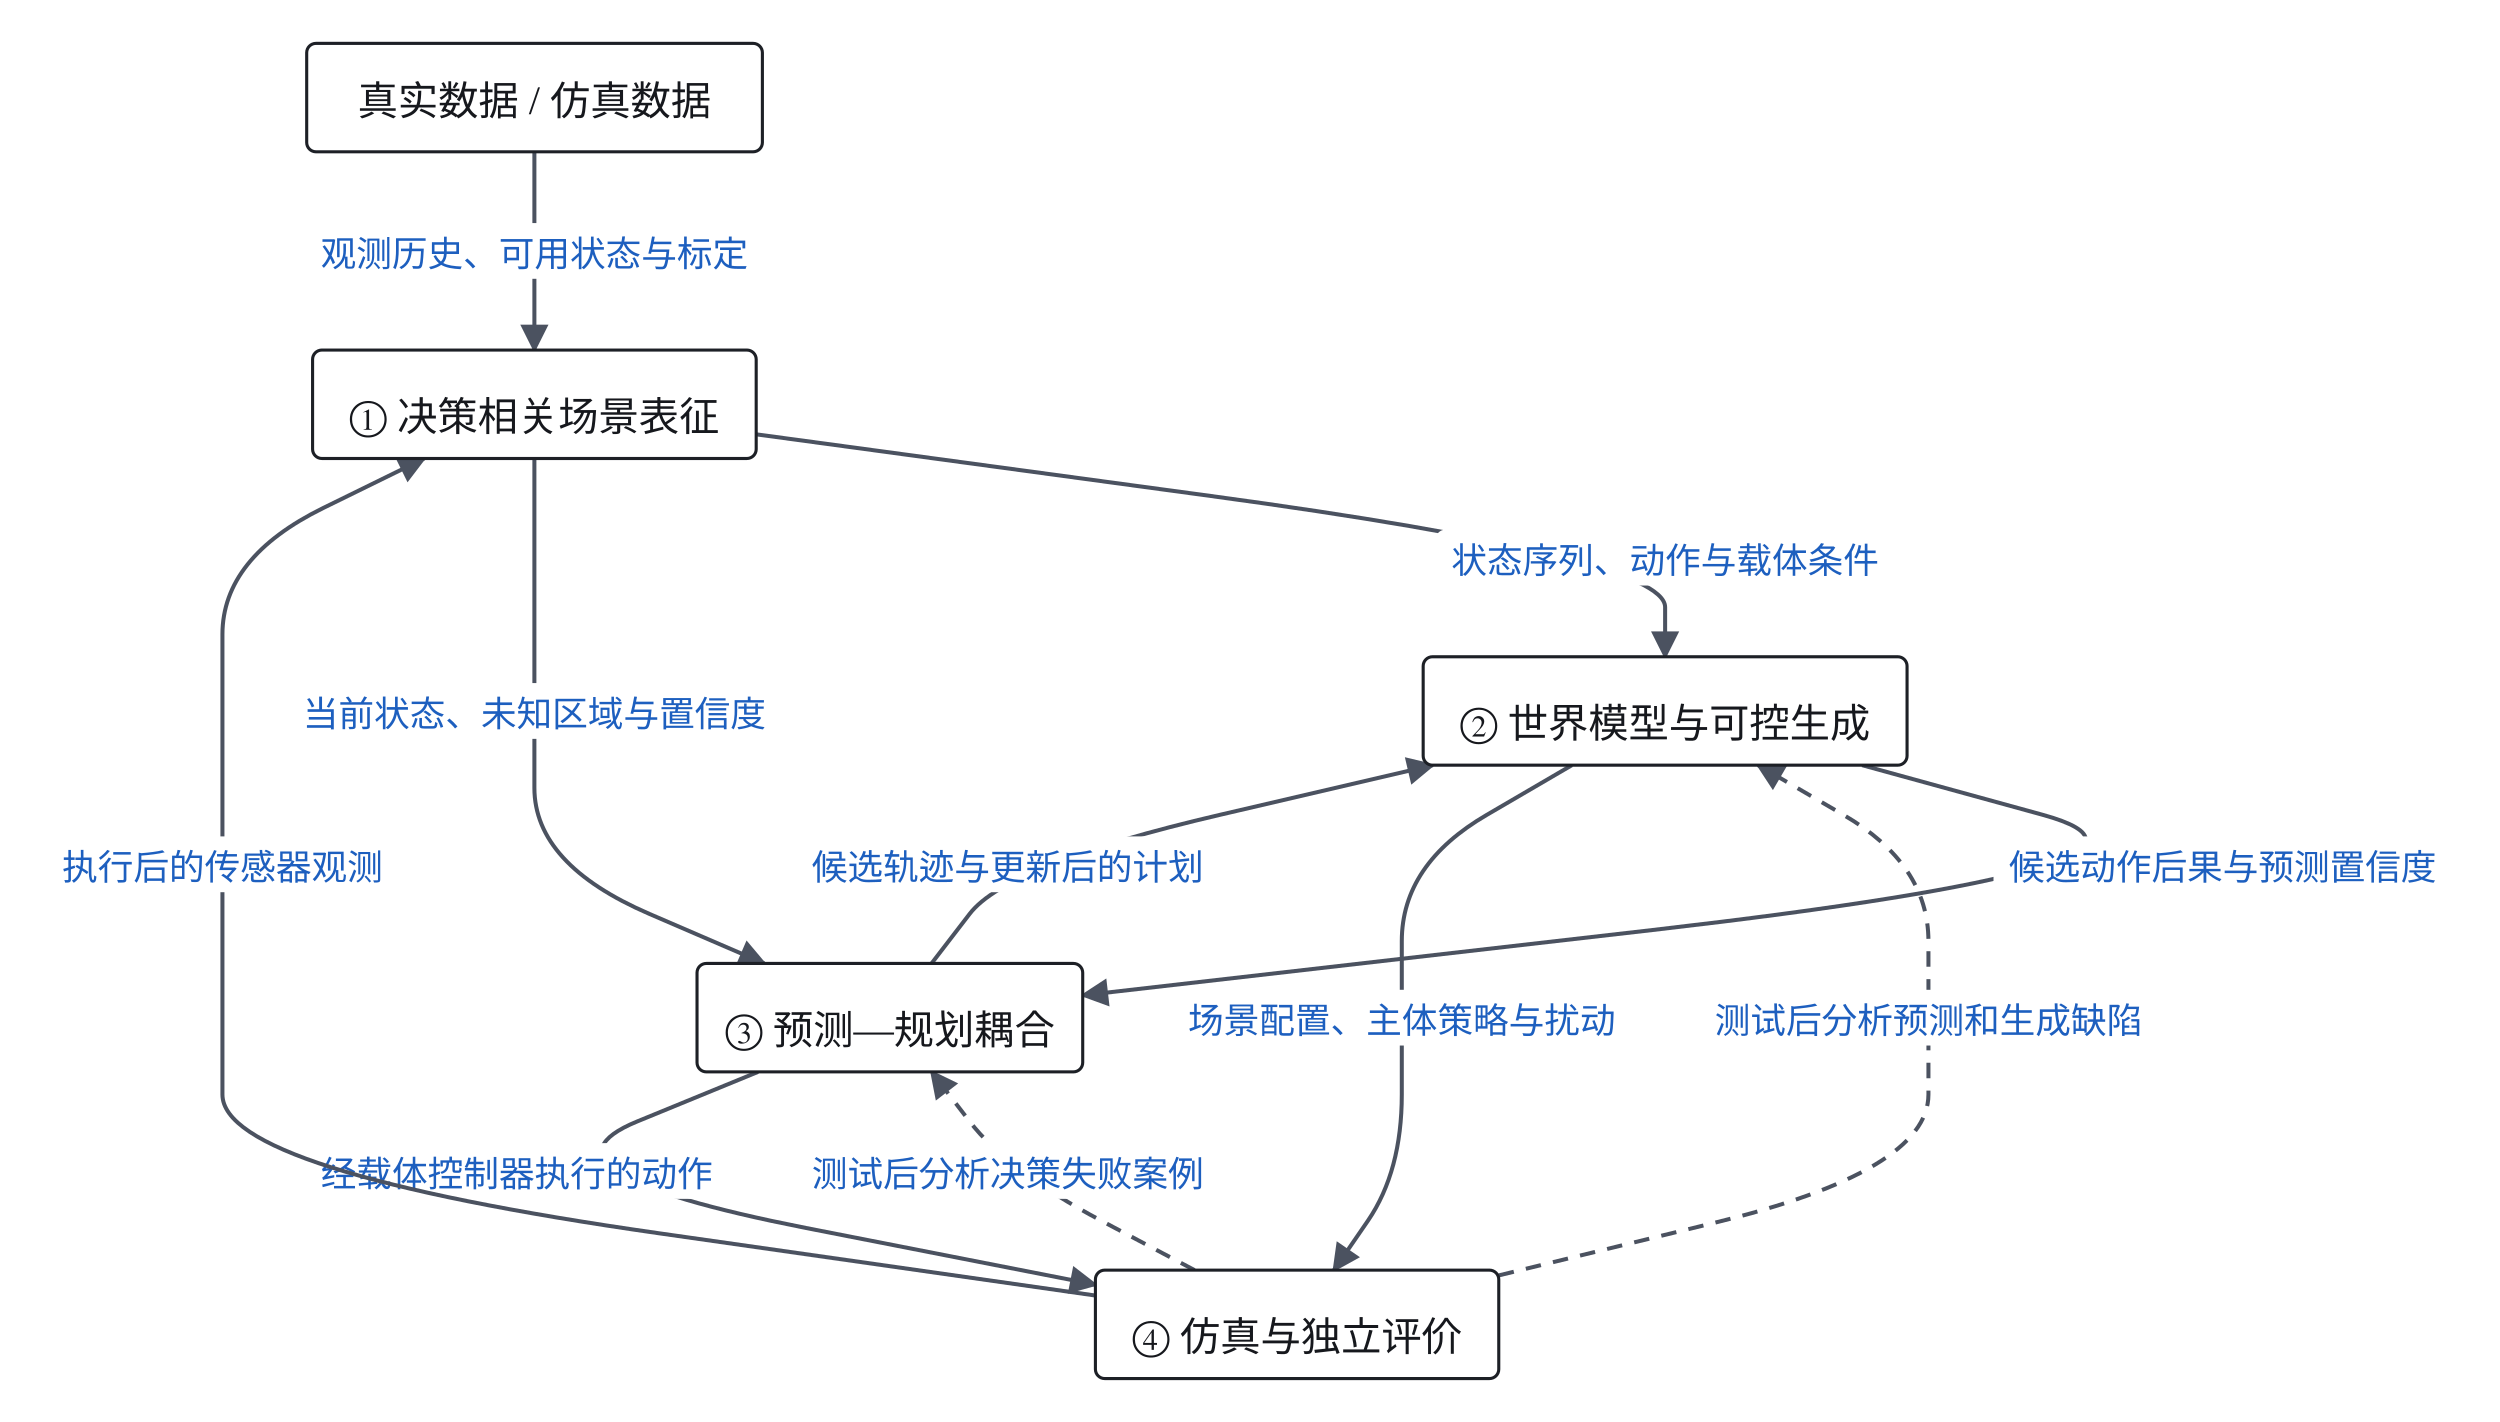
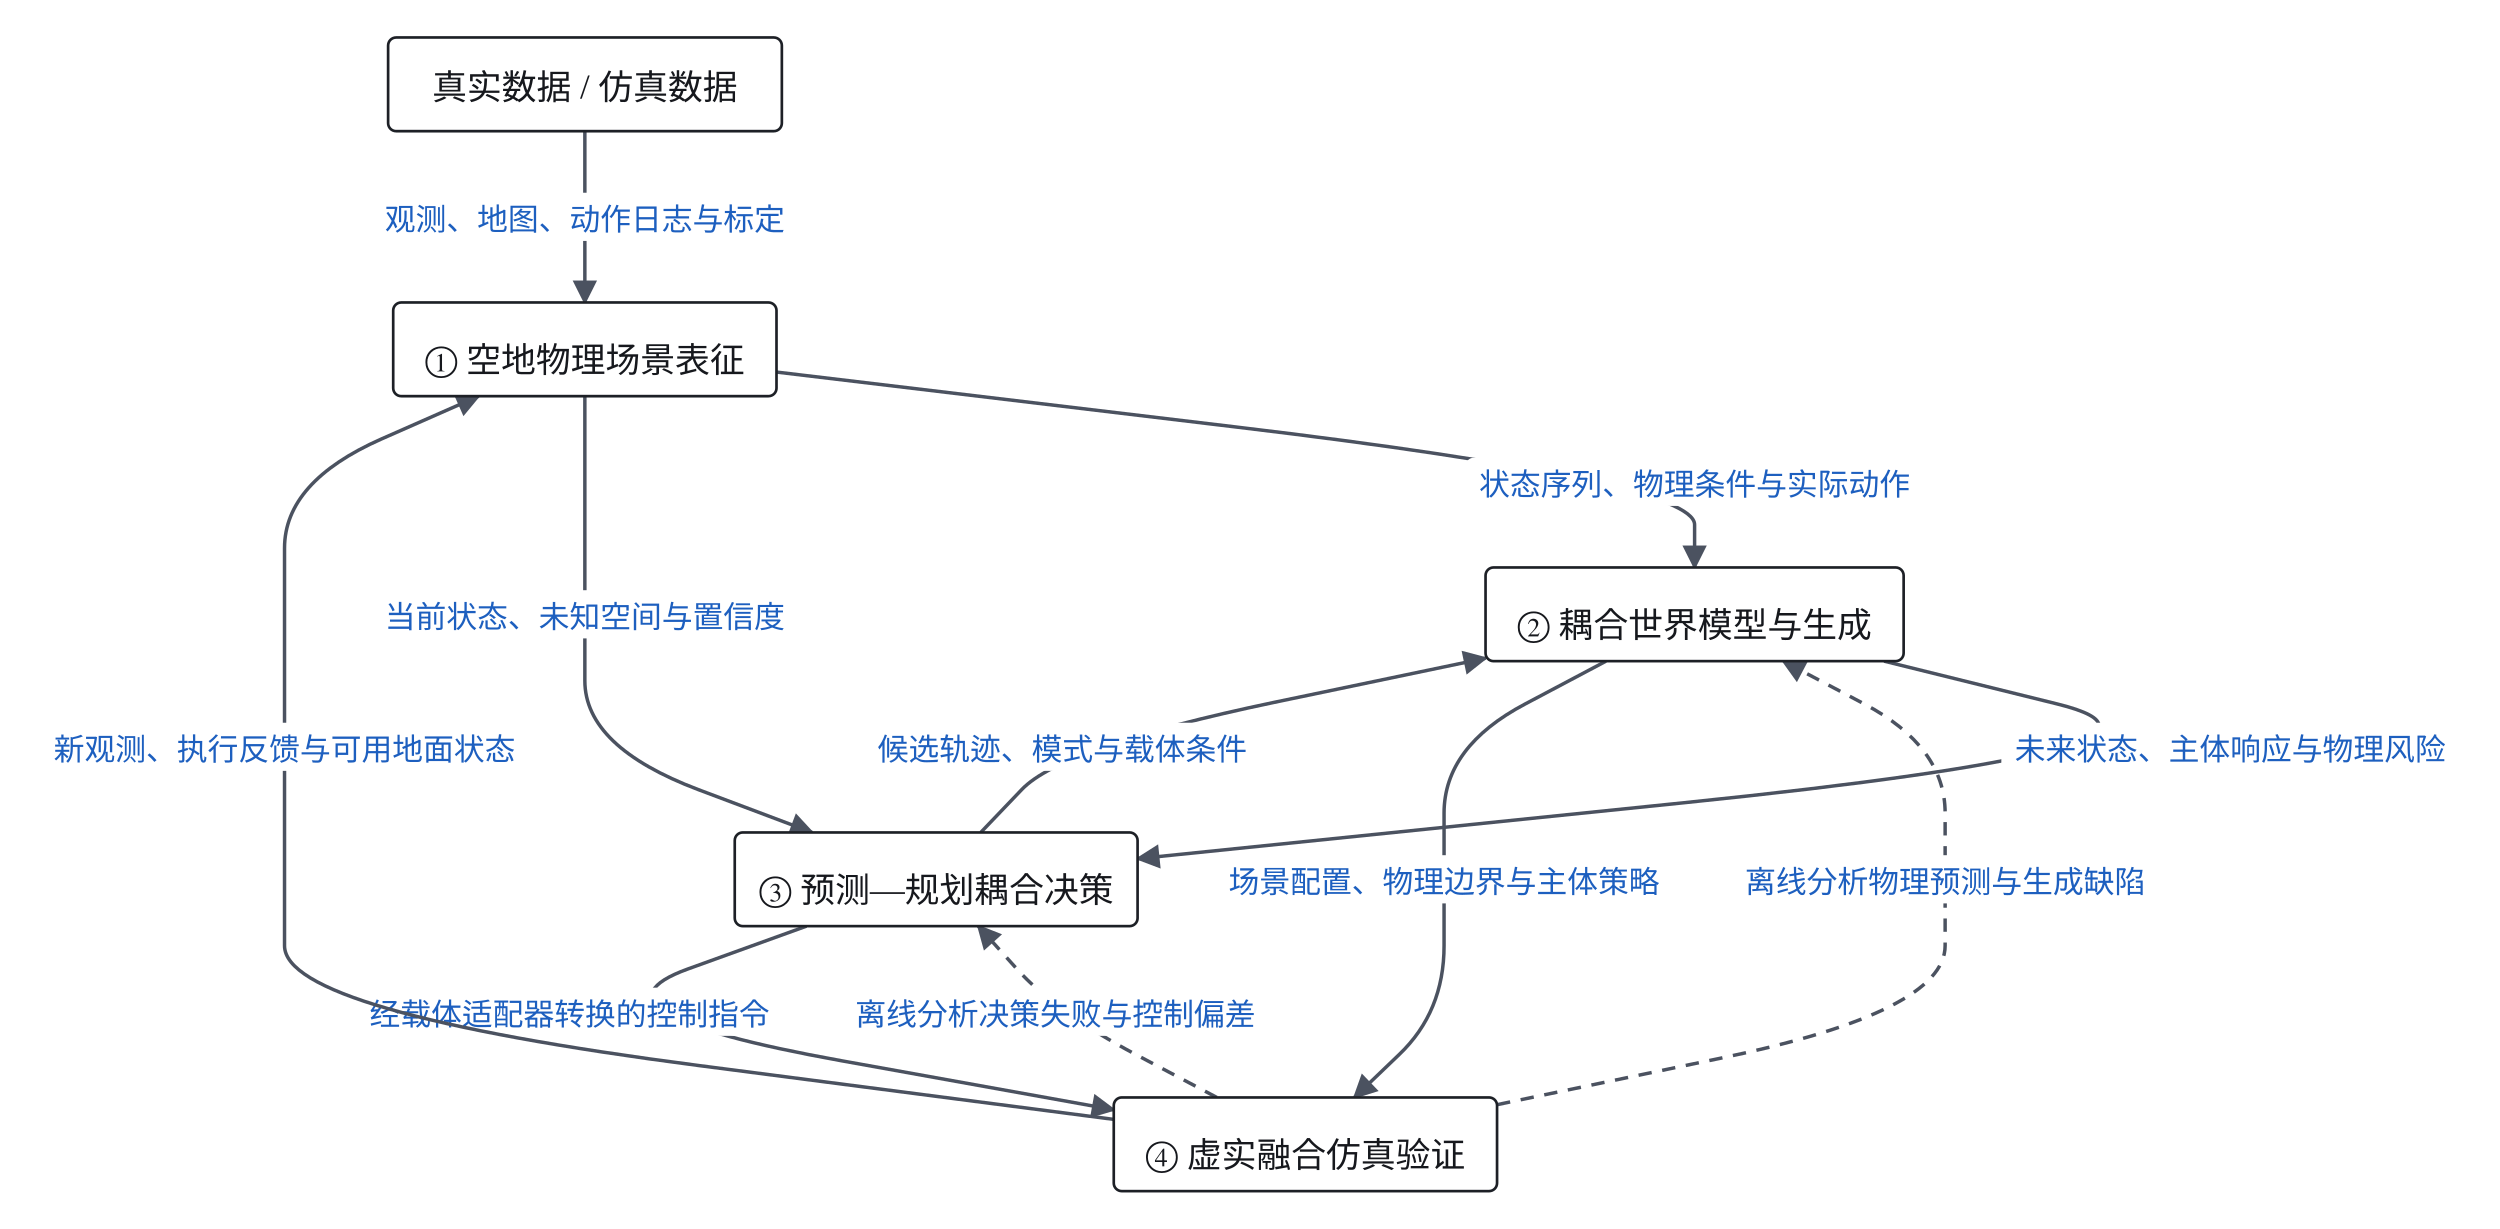
- <svg xmlns="http://www.w3.org/2000/svg" class="am-diagram" viewBox="0 0 807 459" width="807" height="459" role="img" aria-label="流程图：真实数据 / 仿真数据、① 决策相关场景表征、② 世界模型与可控生成、③ 预测—规划耦合、④ 仿真与独立评价">
+ <svg xmlns="http://www.w3.org/2000/svg" class="am-diagram" viewBox="0 0 934 459" width="768" height="377.43" role="img" aria-label="流程图：真实数据 / 仿真数据、① 空地物理场景表征、② 耦合世界模型与生成、③ 预测—规划耦合决策、④ 虚实融合仿真验证">
  <style>.am-diagram { margin: 0; overflow-x: auto; text-align: center; }
/* Embedded previews can lose html[data-theme]; the fallbacks keep diagrams readable, and defined theme variables still win. */
- svg { max-width: 100%; height: auto; font-family: var(--font-sans, sans-serif); }
+ svg { font-family: var(--font-sans, sans-serif); }
.am-diagram text { fill: var(--ink, #16181d); font-size: 13px; }
.am-node-shape { fill: var(--paper, #ffffff); stroke: var(--line, #1d2026); stroke-width: var(--bw, 1.5px); }
.am-node--hi .am-node-shape { fill: var(--accent-bg, #e4ecf8); stroke: var(--accent, #1d5fbf); }
.am-node--hi text { fill: var(--accent, #1d5fbf); font-weight: 600; }
.am-edge { fill: none; stroke: var(--ink-2, #4b5260); stroke-width: 1.3; }
.am-edge--dashed { stroke-dasharray: 5 4; }
.am-arrow { fill: var(--ink-2, #4b5260); }
.am-edge-label rect { fill: var(--paper, #ffffff); }
- .am-diagram .am-edge-label text { fill: var(--accent, #1d5fbf); font-size: 11.5px; }
- .am-cluster { fill: var(--fill, #f3f5f8); stroke: var(--line-2, #d6dae1); stroke-width: 1; stroke-dasharray: 4 3; }
- .am-diagram .am-cluster-label { fill: var(--ink-2, #4b5260); font: 11px var(--font-mono, monospace); }
- .am-lifeline { stroke: var(--ink-3, #8b929e); stroke-width: 1; stroke-dasharray: 4 4; }
- .am-actor { fill: var(--paper, #ffffff); stroke: var(--line, #1d2026); stroke-width: var(--bw, 1.5px); }
- .am-note { fill: var(--warn-bg, #fdf3e2); stroke: var(--warn, #a8620a); stroke-width: 1; }
- .am-diagram .am-step { fill: var(--ink-3, #8b929e); font: 10px var(--font-mono, monospace); }
- 
- </style>
+ .am-diagram .am-edge-label text { fill: var(--accent, #1d5fbf); font-size: 11.5px; }</style>
  <defs>
    <marker id="am1-arrow" viewBox="0 0 10 10" refX="9" refY="5" markerWidth="7" markerHeight="7" orient="auto-start-reverse">
      <path class="am-arrow" d="M0,0 L10,5 L0,10 z" />
    </marker>
  </defs>
  <g />
  <g>
    <g data-step="0">
-       <path class="am-edge" d="M172.5,49 L172.5,65 Q172.5,81 172.5,97 L172.5,113" marker-end="url(#am1-arrow)" />
+       <path class="am-edge" d="M218.5,49 L218.5,65 Q218.5,81 218.5,97 L218.5,113" marker-end="url(#am1-arrow)" />
      <g class="am-edge-label">
-         <rect x="98.5" y="72" width="148" height="18" rx="3" />
-         <text x="172.5" y="81" text-anchor="middle" dominant-baseline="central">观测历史、可用状态与标定</text>
+         <rect x="138.8" y="72" width="159.5" height="18" rx="3" />
+         <text x="218.5" y="81" text-anchor="middle" dominant-baseline="central">观测、地图、动作日志与标定</text>
      </g>
    </g>
    <g data-step="1">
-       <path class="am-edge" d="M244.1,140.2 L390.8,160.1 Q537.5,180 537.5,196 L537.5,212" marker-end="url(#am1-arrow)" />
+       <path class="am-edge" d="M290.1,139 L461.6,159.5 Q633.1,180 633.1,196 L633.1,212" marker-end="url(#am1-arrow)" />
      <g class="am-edge-label">
-         <rect x="463.5" y="171" width="148" height="18" rx="3" />
-         <text x="537.5" y="180" text-anchor="middle" dominant-baseline="central">状态序列、动作与载体条件</text>
+         <rect x="547.6" y="171" width="171" height="18" rx="3" />
+         <text x="633.1" y="180" text-anchor="middle" dominant-baseline="central">状态序列、物理条件与实际动作</text>
      </g>
    </g>
    <g data-step="2">
-       <path class="am-edge" d="M172.5,148 L172.5,164 Q172.5,180 172.5,204.8 Q172.5,229.5 172.5,254.3 Q172.5,279 209.6,295 L246.7,311" marker-end="url(#am1-arrow)" />
+       <path class="am-edge" d="M218.5,148 L218.5,164 Q218.5,180 218.5,204.8 Q218.5,229.5 218.5,254.3 Q218.5,279 260.9,295 L303.4,311" marker-end="url(#am1-arrow)" />
      <g class="am-edge-label">
-         <rect x="92.8" y="220.5" width="159.5" height="18" rx="3" />
-         <text x="172.5" y="229.5" text-anchor="middle" dominant-baseline="central">当前状态、未知区域与置信度</text>
+         <rect x="138.8" y="220.5" width="159.5" height="18" rx="3" />
+         <text x="218.5" y="229.5" text-anchor="middle" dominant-baseline="central">当前状态、未知空间与置信度</text>
      </g>
    </g>
    <g data-step="3">
-       <path class="am-edge" d="M601.1,247 L659.3,263 Q717.5,279 533.5,300.2 L349.5,321.3" marker-end="url(#am1-arrow)" />
+       <path class="am-edge" d="M703.9,247 L768.6,263 Q833.2,279 629.1,299.9 L425,320.8" marker-end="url(#am1-arrow)" />
      <g class="am-edge-label">
-         <rect x="643.5" y="270" width="148" height="18" rx="3" />
-         <text x="717.5" y="279" text-anchor="middle" dominant-baseline="central">候选动作后果与预测置信度</text>
+         <rect x="747.7" y="270" width="171" height="18" rx="3" />
+         <text x="833.2" y="279" text-anchor="middle" dominant-baseline="central">未来状态、主体响应与物理风险</text>
      </g>
    </g>
    <g data-step="4">
-       <path class="am-edge" d="M300.7,311 L313,295 Q325.3,279 393.9,263 L462.5,247" marker-end="url(#am1-arrow)" />
+       <path class="am-edge" d="M366.4,311 L381.7,295 Q396.9,279 476,262.4 L555,245.9" marker-end="url(#am1-arrow)" />
      <g class="am-edge-label">
-         <rect x="257" y="270" width="136.5" height="18" rx="3" />
-         <text x="325.3" y="279" text-anchor="middle" dominant-baseline="central">候选轨迹与更新后的计划</text>
+         <rect x="322.9" y="270" width="148" height="18" rx="3" />
+         <text x="396.9" y="279" text-anchor="middle" dominant-baseline="central">候选轨迹、模式与载体条件</text>
      </g>
    </g>
    <g data-step="5">
-       <path class="am-edge" d="M507.4,247 L480,263 Q452.5,279 452.5,303.8 Q452.5,328.5 452.5,353.3 Q452.5,378 441.6,394 L430.6,410" marker-end="url(#am1-arrow)" />
+       <path class="am-edge" d="M600,247 L569.8,263 Q539.5,279 539.5,303.8 Q539.5,328.5 539.5,353.3 Q539.5,378 522.7,394 L506,410" marker-end="url(#am1-arrow)" />
      <g class="am-edge-label">
-         <rect x="378.5" y="319.5" width="148" height="18" rx="3" />
-         <text x="452.5" y="328.5" text-anchor="middle" dominant-baseline="central">场景配置、主体策略与扰动</text>
+         <rect x="454" y="319.5" width="171" height="18" rx="3" />
+         <text x="539.5" y="328.5" text-anchor="middle" dominant-baseline="central">场景配置、物理边界与主体策略</text>
      </g>
    </g>
    <g data-step="6">
-       <path class="am-edge" d="M244.7,346 L205.7,362 Q166.8,378 260.2,396.4 L353.6,414.7" marker-end="url(#am1-arrow)" />
+       <path class="am-edge" d="M301.3,346 L257,362 Q212.8,378 314.4,396.3 L416.1,414.6" marker-end="url(#am1-arrow)" />
      <g class="am-edge-label">
-         <rect x="98.5" y="369" width="136.5" height="18" rx="3" />
-         <text x="166.8" y="378" text-anchor="middle" dominant-baseline="central">经载体控制器执行的动作</text>
+         <rect x="133" y="369" width="159.5" height="18" rx="3" />
+         <text x="212.8" y="378" text-anchor="middle" dominant-baseline="central">经载体适配器转换的控制指令</text>
      </g>
    </g>
    <g data-step="7">
-       <path class="am-edge" d="M353.6,418.2 L212.7,398.1 Q71.8,378 71.8,353.3 Q71.8,328.5 71.8,303.8 Q71.8,279 71.8,254.3 Q71.8,229.5 71.8,204.8 Q71.8,180 104.3,164 L136.9,148" marker-end="url(#am1-arrow)" />
+       <path class="am-edge" d="M416.1,418.2 L261.2,398.1 Q106.3,378 106.3,353.3 Q106.3,328.5 106.3,303.8 Q106.3,279 106.3,254.3 Q106.3,229.5 106.3,204.8 Q106.3,180 142.5,164 L178.8,148" marker-end="url(#am1-arrow)" />
      <g class="am-edge-label">
-         <rect x="15" y="270" width="113.5" height="18" rx="3" />
-         <text x="71.8" y="279" text-anchor="middle" dominant-baseline="central">执行后的传感器观测</text>
+         <rect x="15" y="270" width="182.5" height="18" rx="3" />
+         <text x="106.3" y="279" text-anchor="middle" dominant-baseline="central">新观测、执行反馈与可用地面状态</text>
      </g>
    </g>
    <g data-step="8">
-       <path class="am-edge am-edge--dashed" d="M483.8,411.7 L553.1,394.8 Q622.5,378 622.5,353.3 Q622.5,328.5 622.5,303.8 Q622.5,279 595,263 L567.5,247" marker-end="url(#am1-arrow)" />
+       <path class="am-edge am-edge--dashed" d="M559.3,412.7 L643,395.3 Q726.7,378 726.7,353.3 Q726.7,328.5 726.7,303.8 Q726.7,279 696.5,263 L666.2,247" marker-end="url(#am1-arrow)" />
      <g class="am-edge-label">
-         <rect x="548.5" y="319.5" width="148" height="18" rx="3" />
-         <text x="622.5" y="328.5" text-anchor="middle" dominant-baseline="central">测试后分析预测和生成缺陷</text>
+         <rect x="647" y="319.5" width="159.5" height="18" rx="3" />
+         <text x="726.7" y="328.5" text-anchor="middle" dominant-baseline="central">离线分析物理预测与生成缺陷</text>
      </g>
    </g>
    <g data-step="9">
-       <path class="am-edge am-edge--dashed" d="M385.6,410 L355.4,394 Q325.3,378 313,362 L300.7,346" marker-end="url(#am1-arrow)" />
+       <path class="am-edge am-edge--dashed" d="M454.6,410 L424.4,394 Q394.3,378 379.9,362 L365.5,346" marker-end="url(#am1-arrow)" />
      <g class="am-edge-label">
-         <rect x="257" y="369" width="136.5" height="18" rx="3" />
-         <text x="325.3" y="378" text-anchor="middle" dominant-baseline="central">测试后分析决策失败案例</text>
+         <rect x="314.5" y="369" width="159.5" height="18" rx="3" />
+         <text x="394.3" y="378" text-anchor="middle" dominant-baseline="central">离线分析决策失败与控制偏差</text>
      </g>
    </g>
  </g>
  <g>
    <g class="am-node am-node--rect" data-key="真实数据 / 仿真数据" data-step="0">
-       <rect class="am-node-shape" x="99" y="14" width="147.1" height="35" rx="3" />
-       <text x="172.5" y="31.5" text-anchor="middle" dominant-baseline="central">真实数据 / 仿真数据</text>
+       <rect class="am-node-shape" x="145" y="14" width="147.1" height="35" rx="3" />
+       <text x="218.5" y="31.5" text-anchor="middle" dominant-baseline="central">真实数据 / 仿真数据</text>
    </g>
-     <g class="am-node am-node--rect" data-key="① 决策相关场景表征" data-step="0">
-       <rect class="am-node-shape" x="100.9" y="113" width="143.2" height="35" rx="3" />
-       <text x="172.5" y="130.5" text-anchor="middle" dominant-baseline="central">① 决策相关场景表征</text>
+     <g class="am-node am-node--rect" data-key="① 空地物理场景表征" data-step="0">
+       <rect class="am-node-shape" x="146.9" y="113" width="143.2" height="35" rx="3" />
+       <text x="218.5" y="130.5" text-anchor="middle" dominant-baseline="central">① 空地物理场景表征</text>
    </g>
-     <g class="am-node am-node--rect" data-key="② 世界模型与可控生成" data-step="1">
-       <rect class="am-node-shape" x="459.4" y="212" width="156.2" height="35" rx="3" />
-       <text x="537.5" y="229.5" text-anchor="middle" dominant-baseline="central">② 世界模型与可控生成</text>
+     <g class="am-node am-node--rect" data-key="② 耦合世界模型与生成" data-step="1">
+       <rect class="am-node-shape" x="555" y="212" width="156.2" height="35" rx="3" />
+       <text x="633.1" y="229.5" text-anchor="middle" dominant-baseline="central">② 耦合世界模型与生成</text>
    </g>
-     <g class="am-node am-node--rect" data-key="③ 预测—规划耦合" data-step="2">
-       <rect class="am-node-shape" x="225" y="311" width="124.5" height="35" rx="3" />
-       <text x="287.3" y="328.5" text-anchor="middle" dominant-baseline="central">③ 预测—规划耦合</text>
+     <g class="am-node am-node--rect" data-key="③ 预测—规划耦合决策" data-step="2">
+       <rect class="am-node-shape" x="274.5" y="311" width="150.5" height="35" rx="3" />
+       <text x="349.8" y="328.5" text-anchor="middle" dominant-baseline="central">③ 预测—规划耦合决策</text>
    </g>
-     <g class="am-node am-node--rect" data-key="④ 仿真与独立评价" data-step="5">
-       <rect class="am-node-shape" x="353.6" y="410" width="130.2" height="35" rx="3" />
-       <text x="418.7" y="427.5" text-anchor="middle" dominant-baseline="central">④ 仿真与独立评价</text>
+     <g class="am-node am-node--rect" data-key="④ 虚实融合仿真验证" data-step="5">
+       <rect class="am-node-shape" x="416.1" y="410" width="143.2" height="35" rx="3" />
+       <text x="487.7" y="427.5" text-anchor="middle" dominant-baseline="central">④ 虚实融合仿真验证</text>
    </g>
  </g>
</svg>
